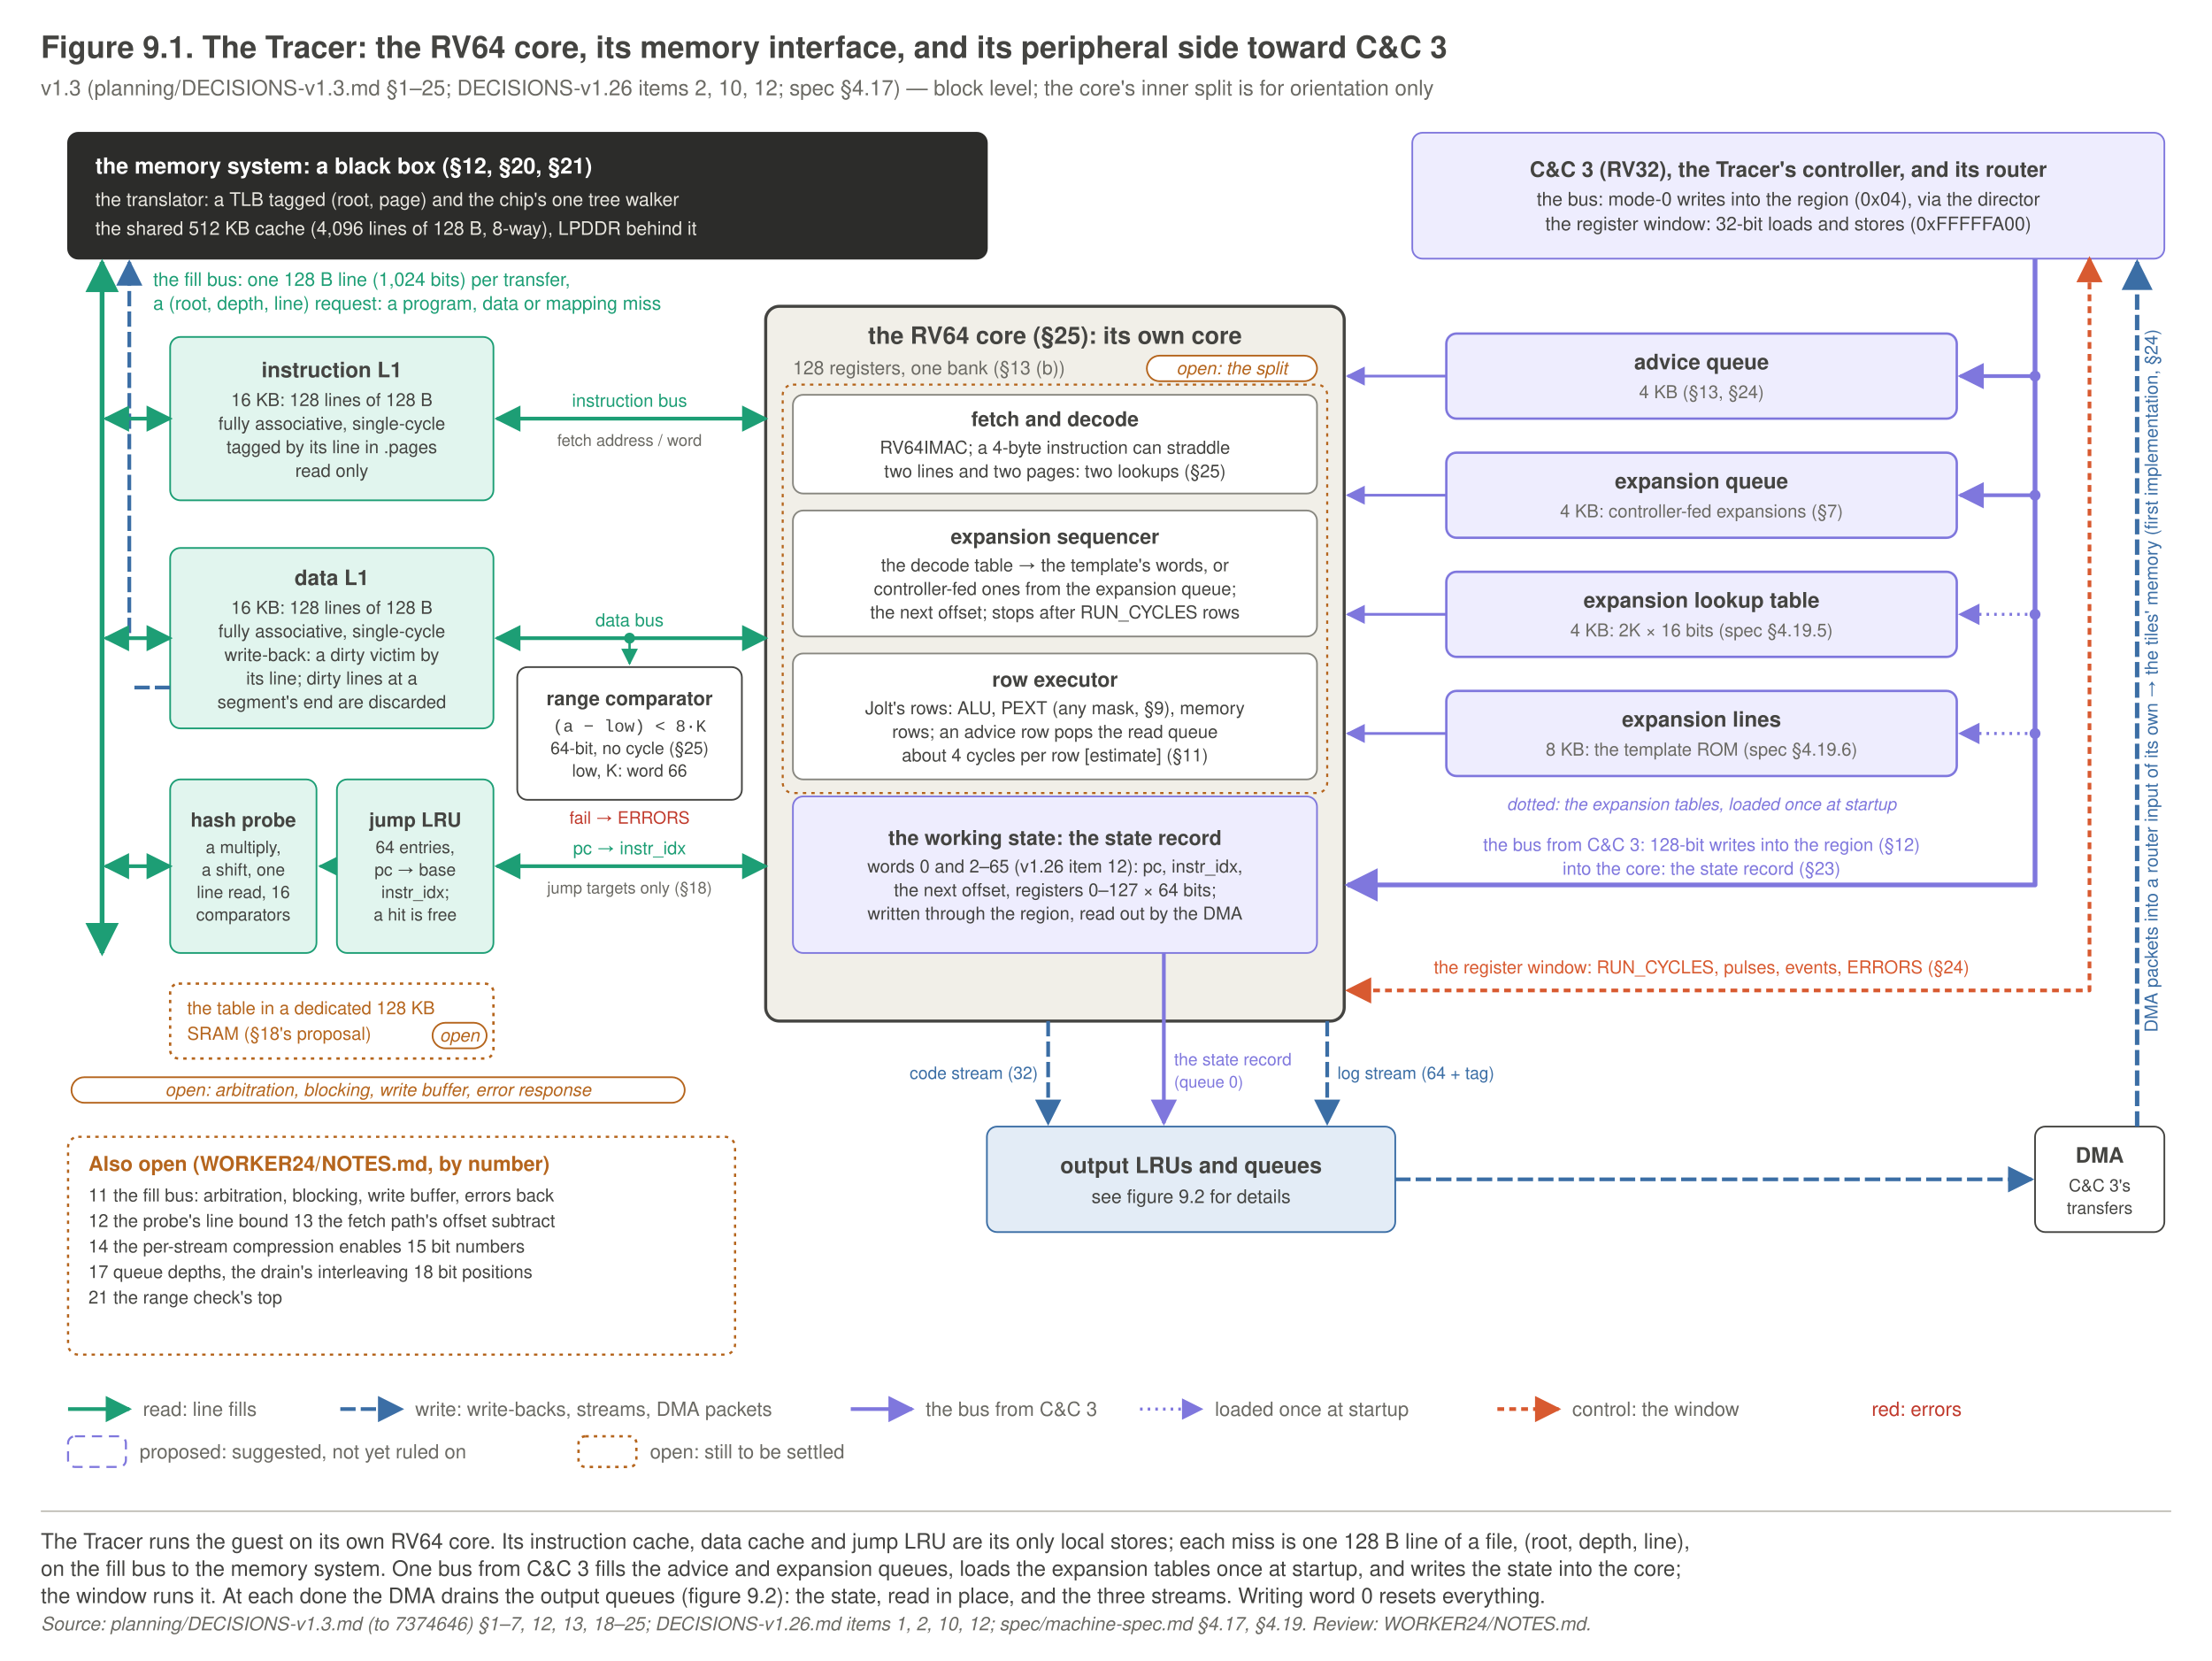
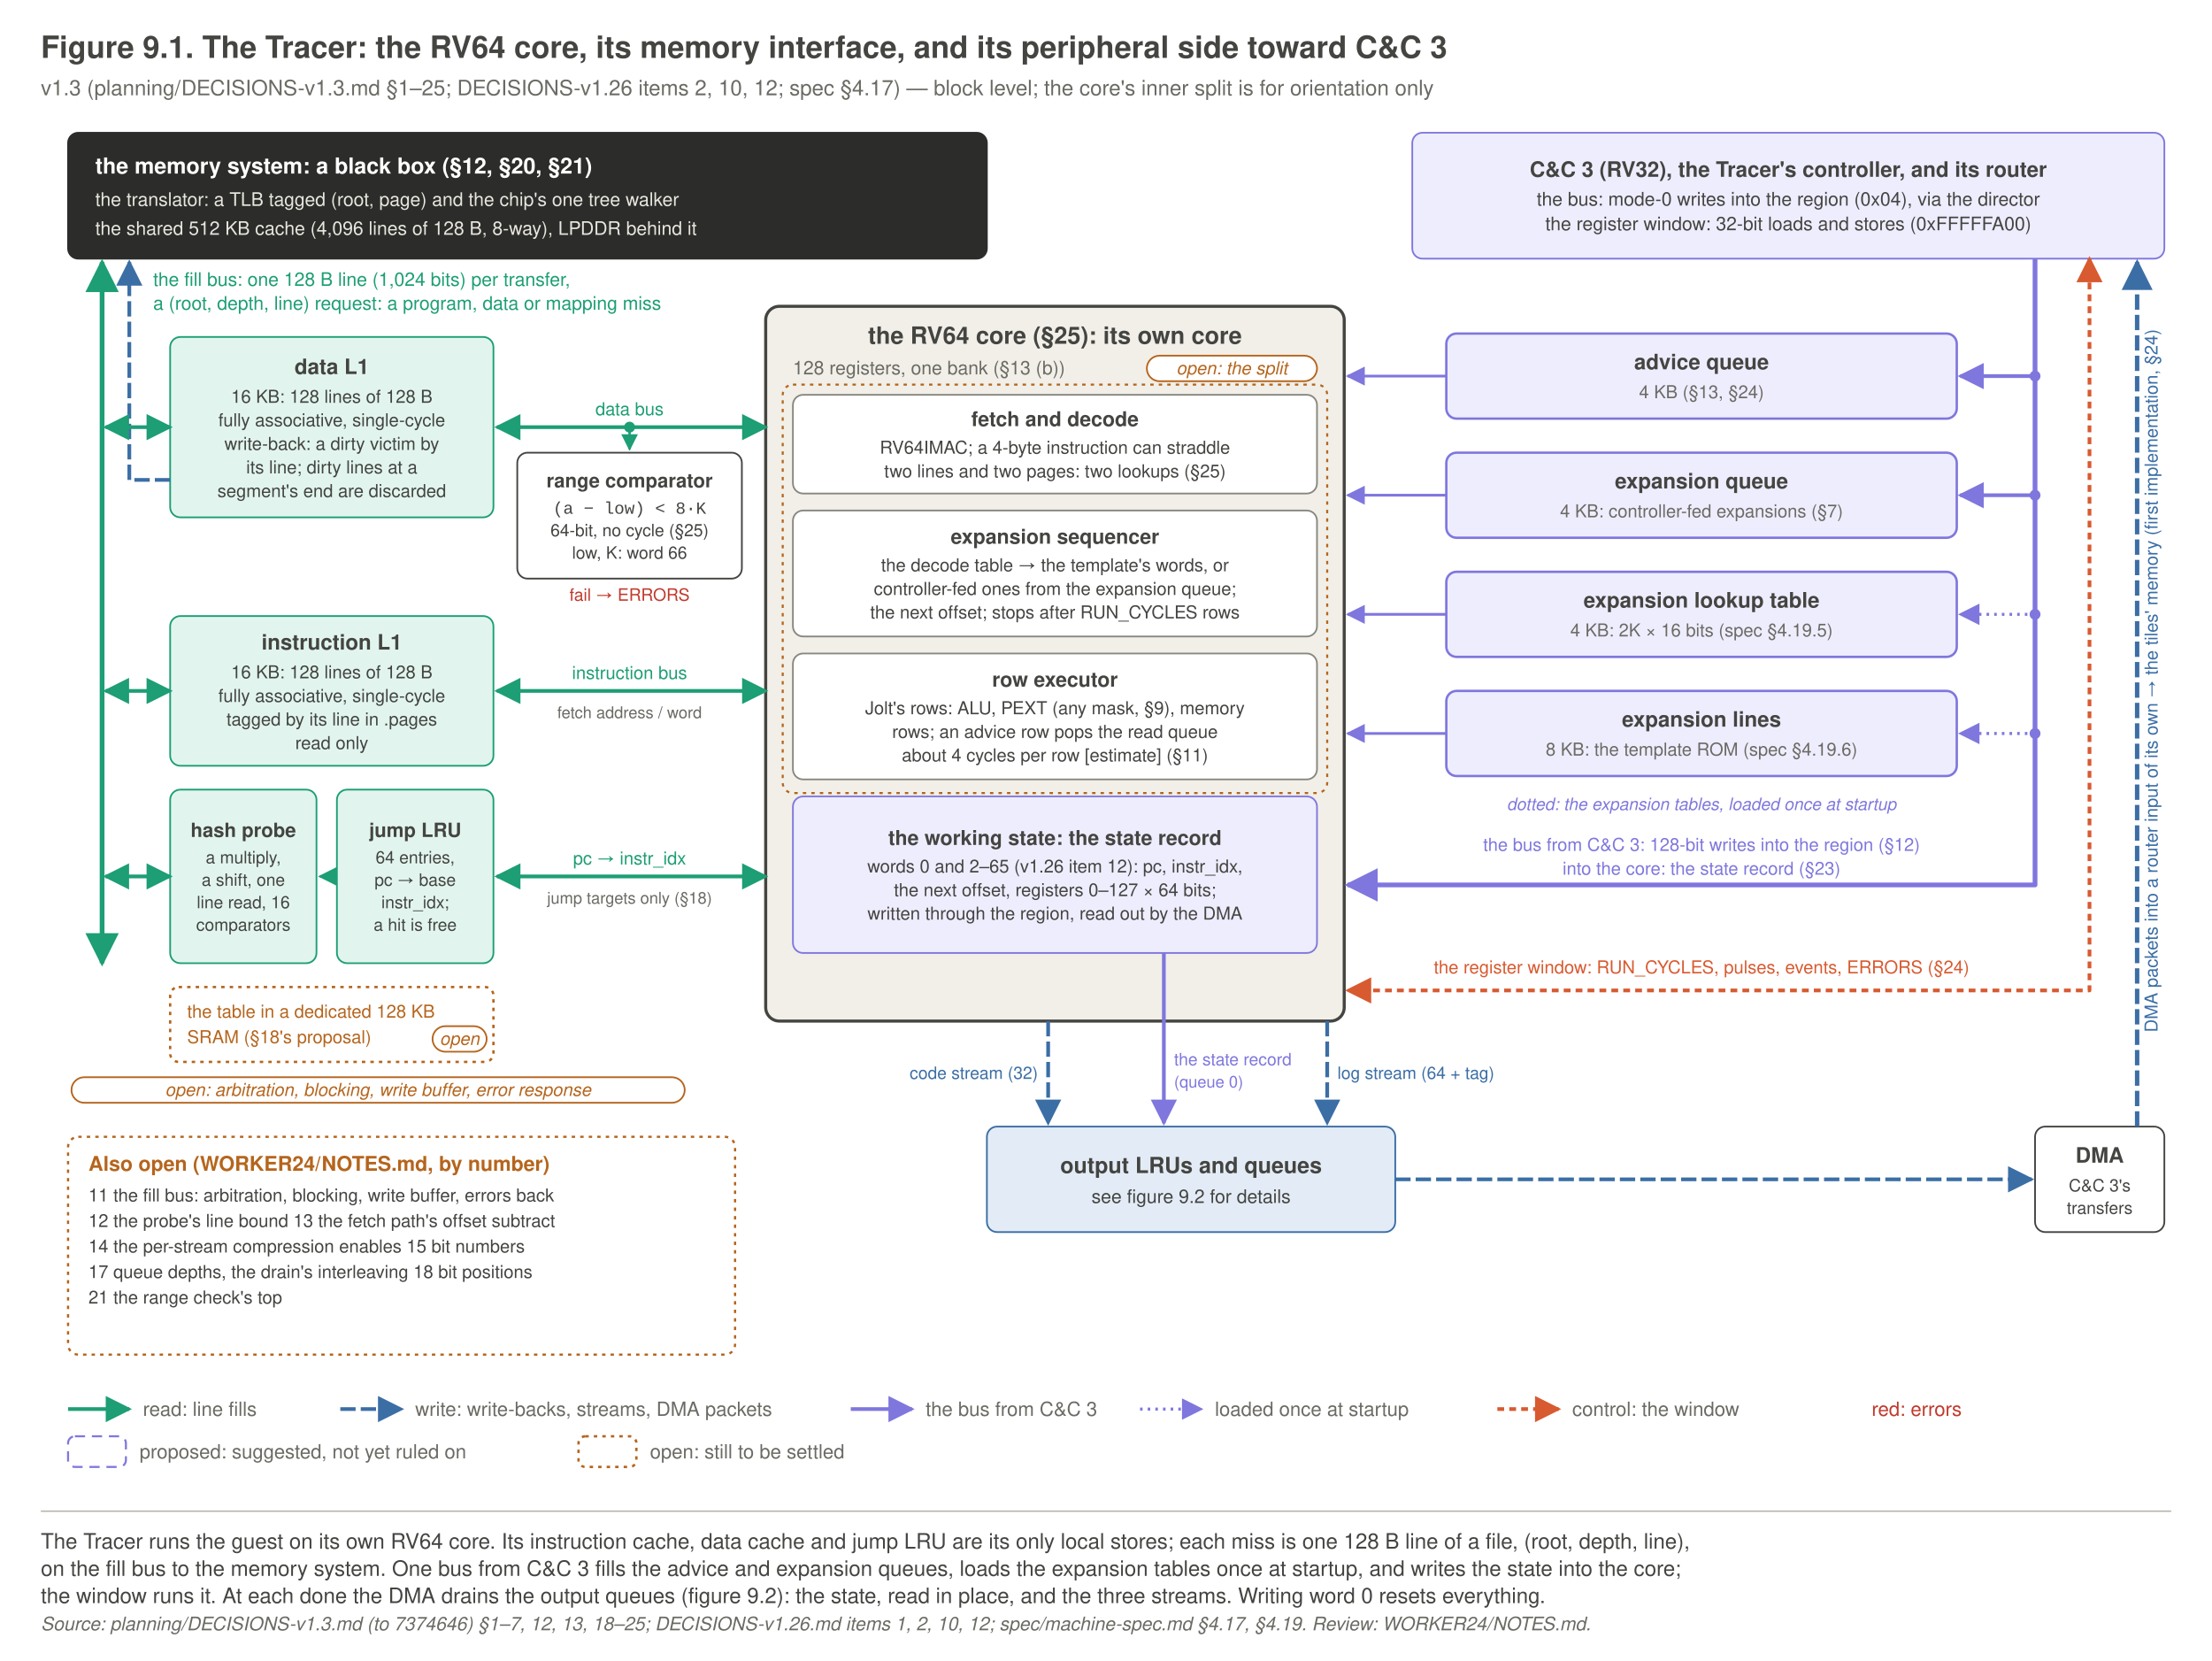
<svg xmlns="http://www.w3.org/2000/svg" width="1300" height="976" viewBox="0 0 1300 976" font-family="Helvetica, Arial, 'Liberation Sans', sans-serif">
  <defs>
    <marker id="m1D9E75" viewBox="0 0 10 10" refX="9" refY="5" markerWidth="7" markerHeight="7" orient="auto-start-reverse">
      <path d="M0,0 L10,5 L0,10 z" fill="#1D9E75" />
    </marker>
    <marker id="m3B6EA5" viewBox="0 0 10 10" refX="9" refY="5" markerWidth="7" markerHeight="7" orient="auto-start-reverse">
      <path d="M0,0 L10,5 L0,10 z" fill="#3B6EA5" />
    </marker>
    <marker id="m7F77DD" viewBox="0 0 10 10" refX="9" refY="5" markerWidth="7" markerHeight="7" orient="auto-start-reverse">
      <path d="M0,0 L10,5 L0,10 z" fill="#7F77DD" />
    </marker>
    <marker id="mD85A30" viewBox="0 0 10 10" refX="9" refY="5" markerWidth="7" markerHeight="7" orient="auto-start-reverse">
      <path d="M0,0 L10,5 L0,10 z" fill="#D85A30" />
    </marker>
  </defs>
  <rect width="1300" height="976" fill="white" />
  <text x="24.0" y="34.0" font-size="18" text-anchor="start" font-weight="bold" fill="#444441">Figure 9.1. The Tracer: the RV64 core, its memory interface, and its peripheral side toward C&amp;C 3</text>
  <text x="24.0" y="56.0" font-size="12.5" text-anchor="start" font-weight="normal" fill="#6b6a64">v1.3 (planning/DECISIONS-v1.3.md §1–25; DECISIONS-v1.26 items 2, 10, 12; spec §4.17) — block level; the core's inner split is for orientation only</text>
  <rect x="40.0" y="78.0" width="540.0" height="74.0" rx="6" fill="#2C2C2A" stroke="#2C2C2A" stroke-width="1" />
  <text x="56.0" y="102.0" font-size="13" text-anchor="start" font-weight="bold" fill="white">the memory system: a black box (§12, §20, §21)</text>
  <text x="56.0" y="121.0" font-size="11" text-anchor="start" font-weight="normal" fill="#E8E6DF">the translator: a TLB tagged (root, page) and the chip's one tree walker</text>
  <text x="56.0" y="138.0" font-size="11" text-anchor="start" font-weight="normal" fill="#E8E6DF">the shared 512 KB cache (4,096 lines of 128 B, 8-way), LPDDR behind it</text>
  <rect x="830.0" y="78.0" width="442.0" height="74.0" rx="6" fill="#EEEDFE" stroke="#7F77DD" stroke-width="1" />
  <text x="1051.0" y="103.9" font-size="12.5" text-anchor="middle" font-weight="bold" fill="#444441">C&amp;C 3 (RV32), the Tracer's controller, and its router</text>
  <text x="1051.0" y="120.8" font-size="11" text-anchor="middle" font-weight="normal" fill="#444441">the bus: mode-0 writes into the region (0x04), via the director</text>
  <text x="1051.0" y="135.3" font-size="11" text-anchor="middle" font-weight="normal" fill="#444441">the register window: 32-bit loads and stores (0xFFFFFA00)</text>
-   <polyline points="60.0,560.0 60.0,154.0" fill="none" stroke="#1D9E75" stroke-width="2.8" stroke-linejoin="round" marker-end="url(#m1D9E75)" marker-start="url(#m1D9E75)" />
-   <polyline points="76.0,372.0 76.0,154.0" fill="none" stroke="#3B6EA5" stroke-width="2.2" stroke-linejoin="round" stroke-dasharray="9 3" marker-end="url(#m3B6EA5)" />
+   <polyline points="60.0,566.0 60.0,154.0" fill="none" stroke="#1D9E75" stroke-width="2.8" stroke-linejoin="round" marker-end="url(#m1D9E75)" marker-start="url(#m1D9E75)" />
+   <polyline points="76.0,282.0 76.0,154.0" fill="none" stroke="#3B6EA5" stroke-width="2.2" stroke-linejoin="round" stroke-dasharray="9 3" marker-end="url(#m3B6EA5)" />
  <text x="90.0" y="168.0" font-size="11" text-anchor="start" font-weight="normal" fill="#1D9E75">the fill bus: one 128 B line (1,024 bits) per transfer,</text>
  <text x="90.0" y="182.0" font-size="11" text-anchor="start" font-weight="normal" fill="#1D9E75">a (root, depth, line) request: a program, data or mapping miss</text>
-   <rect x="100.0" y="198.0" width="190.0" height="96.0" rx="6" fill="#E1F5EE" stroke="#1D9E75" stroke-width="1" />
-   <text x="195.0" y="221.7" font-size="12.5" text-anchor="middle" font-weight="bold" fill="#444441">instruction L1</text>
-   <text x="195.0" y="238.6" font-size="10.5" text-anchor="middle" font-weight="normal" fill="#444441">16 KB: 128 lines of 128 B</text>
-   <text x="195.0" y="252.5" font-size="10.5" text-anchor="middle" font-weight="normal" fill="#444441">fully associative, single-cycle</text>
-   <text x="195.0" y="266.3" font-size="10.5" text-anchor="middle" font-weight="normal" fill="#444441">tagged by its line in .pages</text>
-   <text x="195.0" y="280.2" font-size="10.5" text-anchor="middle" font-weight="normal" fill="#444441">read only</text>
-   <rect x="100.0" y="322.0" width="190.0" height="106.0" rx="6" fill="#E1F5EE" stroke="#1D9E75" stroke-width="1" />
-   <text x="195.0" y="343.8" font-size="12.5" text-anchor="middle" font-weight="bold" fill="#444441">data L1</text>
-   <text x="195.0" y="360.7" font-size="10.5" text-anchor="middle" font-weight="normal" fill="#444441">16 KB: 128 lines of 128 B</text>
-   <text x="195.0" y="374.5" font-size="10.5" text-anchor="middle" font-weight="normal" fill="#444441">fully associative, single-cycle</text>
-   <text x="195.0" y="388.4" font-size="10.5" text-anchor="middle" font-weight="normal" fill="#444441">write-back: a dirty victim by</text>
-   <text x="195.0" y="402.2" font-size="10.5" text-anchor="middle" font-weight="normal" fill="#444441">its line; dirty lines at a</text>
-   <text x="195.0" y="416.1" font-size="10.5" text-anchor="middle" font-weight="normal" fill="#444441">segment's end are discarded</text>
-   <rect x="100.0" y="458.0" width="86.0" height="102.0" rx="6" fill="#E1F5EE" stroke="#1D9E75" stroke-width="1" />
-   <text x="143.0" y="485.8" font-size="11.5" text-anchor="middle" font-weight="bold" fill="#444441">hash probe</text>
-   <text x="143.0" y="501.3" font-size="10" text-anchor="middle" font-weight="normal" fill="#444441">a multiply,</text>
-   <text x="143.0" y="514.5" font-size="10" text-anchor="middle" font-weight="normal" fill="#444441">a shift, one</text>
-   <text x="143.0" y="527.7" font-size="10" text-anchor="middle" font-weight="normal" fill="#444441">line read, 16</text>
-   <text x="143.0" y="540.9" font-size="10" text-anchor="middle" font-weight="normal" fill="#444441">comparators</text>
-   <rect x="198.0" y="458.0" width="92.0" height="102.0" rx="6" fill="#E1F5EE" stroke="#1D9E75" stroke-width="1" />
-   <text x="244.0" y="485.8" font-size="11.5" text-anchor="middle" font-weight="bold" fill="#444441">jump LRU</text>
-   <text x="244.0" y="501.3" font-size="10" text-anchor="middle" font-weight="normal" fill="#444441">64 entries,</text>
-   <text x="244.0" y="514.5" font-size="10" text-anchor="middle" font-weight="normal" fill="#444441">pc → base</text>
-   <text x="244.0" y="527.7" font-size="10" text-anchor="middle" font-weight="normal" fill="#444441">instr_idx;</text>
-   <text x="244.0" y="540.9" font-size="10" text-anchor="middle" font-weight="normal" fill="#444441">a hit is free</text>
-   <polyline points="198.0,509.0 188.0,509.0" fill="none" stroke="#1D9E75" stroke-width="1.6" stroke-linejoin="round" marker-end="url(#m1D9E75)" />
-   <rect x="100.0" y="578.0" width="190.0" height="44.0" rx="5" fill="white" stroke="#B5651D" stroke-width="1.4" stroke-dasharray="2 3" />
-   <text x="110.0" y="596.0" font-size="10.5" text-anchor="start" font-weight="normal" fill="#B5651D">the table in a dedicated 128 KB</text>
-   <text x="110.0" y="611.0" font-size="10.5" text-anchor="start" font-weight="normal" fill="#B5651D">SRAM (§18's proposal)</text>
-   <rect x="254.2" y="601.0" width="31.8" height="15" rx="7.5" fill="white" stroke="#B5651D" stroke-width="1" />
-   <text x="270.1" y="612.0" font-size="10.5" text-anchor="middle" font-weight="normal" fill="#B5651D" font-style="italic">open</text>
-   <polyline points="100.0,246.0 62.0,246.0" fill="none" stroke="#1D9E75" stroke-width="2.2" stroke-linejoin="round" marker-end="url(#m1D9E75)" marker-start="url(#m1D9E75)" />
-   <polyline points="100.0,375.0 62.0,375.0" fill="none" stroke="#1D9E75" stroke-width="2.2" stroke-linejoin="round" marker-end="url(#m1D9E75)" marker-start="url(#m1D9E75)" />
-   <polyline points="100.0,509.0 62.0,509.0" fill="none" stroke="#1D9E75" stroke-width="2.2" stroke-linejoin="round" marker-end="url(#m1D9E75)" marker-start="url(#m1D9E75)" />
-   <polyline points="100.0,404.0 78.0,404.0" fill="none" stroke="#3B6EA5" stroke-width="2.2" stroke-linejoin="round" stroke-dasharray="9 3" />
+   <rect x="100.0" y="362.0" width="190.0" height="88.0" rx="6" fill="#E1F5EE" stroke="#1D9E75" stroke-width="1" />
+   <text x="195.0" y="381.7" font-size="12.5" text-anchor="middle" font-weight="bold" fill="#444441">instruction L1</text>
+   <text x="195.0" y="398.6" font-size="10.5" text-anchor="middle" font-weight="normal" fill="#444441">16 KB: 128 lines of 128 B</text>
+   <text x="195.0" y="412.5" font-size="10.5" text-anchor="middle" font-weight="normal" fill="#444441">fully associative, single-cycle</text>
+   <text x="195.0" y="426.3" font-size="10.5" text-anchor="middle" font-weight="normal" fill="#444441">tagged by its line in .pages</text>
+   <text x="195.0" y="440.2" font-size="10.5" text-anchor="middle" font-weight="normal" fill="#444441">read only</text>
+   <rect x="100.0" y="198.0" width="190.0" height="106.0" rx="6" fill="#E1F5EE" stroke="#1D9E75" stroke-width="1" />
+   <text x="195.0" y="219.8" font-size="12.5" text-anchor="middle" font-weight="bold" fill="#444441">data L1</text>
+   <text x="195.0" y="236.7" font-size="10.5" text-anchor="middle" font-weight="normal" fill="#444441">16 KB: 128 lines of 128 B</text>
+   <text x="195.0" y="250.5" font-size="10.5" text-anchor="middle" font-weight="normal" fill="#444441">fully associative, single-cycle</text>
+   <text x="195.0" y="264.4" font-size="10.5" text-anchor="middle" font-weight="normal" fill="#444441">write-back: a dirty victim by</text>
+   <text x="195.0" y="278.2" font-size="10.5" text-anchor="middle" font-weight="normal" fill="#444441">its line; dirty lines at a</text>
+   <text x="195.0" y="292.1" font-size="10.5" text-anchor="middle" font-weight="normal" fill="#444441">segment's end are discarded</text>
+   <rect x="100.0" y="464.0" width="86.0" height="102.0" rx="6" fill="#E1F5EE" stroke="#1D9E75" stroke-width="1" />
+   <text x="143.0" y="491.8" font-size="11.5" text-anchor="middle" font-weight="bold" fill="#444441">hash probe</text>
+   <text x="143.0" y="507.3" font-size="10" text-anchor="middle" font-weight="normal" fill="#444441">a multiply,</text>
+   <text x="143.0" y="520.5" font-size="10" text-anchor="middle" font-weight="normal" fill="#444441">a shift, one</text>
+   <text x="143.0" y="533.7" font-size="10" text-anchor="middle" font-weight="normal" fill="#444441">line read, 16</text>
+   <text x="143.0" y="546.9" font-size="10" text-anchor="middle" font-weight="normal" fill="#444441">comparators</text>
+   <rect x="198.0" y="464.0" width="92.0" height="102.0" rx="6" fill="#E1F5EE" stroke="#1D9E75" stroke-width="1" />
+   <text x="244.0" y="491.8" font-size="11.5" text-anchor="middle" font-weight="bold" fill="#444441">jump LRU</text>
+   <text x="244.0" y="507.3" font-size="10" text-anchor="middle" font-weight="normal" fill="#444441">64 entries,</text>
+   <text x="244.0" y="520.5" font-size="10" text-anchor="middle" font-weight="normal" fill="#444441">pc → base</text>
+   <text x="244.0" y="533.7" font-size="10" text-anchor="middle" font-weight="normal" fill="#444441">instr_idx;</text>
+   <text x="244.0" y="546.9" font-size="10" text-anchor="middle" font-weight="normal" fill="#444441">a hit is free</text>
+   <polyline points="198.0,515.0 188.0,515.0" fill="none" stroke="#1D9E75" stroke-width="1.6" stroke-linejoin="round" marker-end="url(#m1D9E75)" />
+   <rect x="100.0" y="580.0" width="190.0" height="44.0" rx="5" fill="white" stroke="#B5651D" stroke-width="1.4" stroke-dasharray="2 3" />
+   <text x="110.0" y="598.0" font-size="10.5" text-anchor="start" font-weight="normal" fill="#B5651D">the table in a dedicated 128 KB</text>
+   <text x="110.0" y="613.0" font-size="10.5" text-anchor="start" font-weight="normal" fill="#B5651D">SRAM (§18's proposal)</text>
+   <rect x="254.2" y="603.0" width="31.8" height="15" rx="7.5" fill="white" stroke="#B5651D" stroke-width="1" />
+   <text x="270.1" y="614.0" font-size="10.5" text-anchor="middle" font-weight="normal" fill="#B5651D" font-style="italic">open</text>
+   <polyline points="100.0,251.0 62.0,251.0" fill="none" stroke="#1D9E75" stroke-width="2.2" stroke-linejoin="round" marker-end="url(#m1D9E75)" marker-start="url(#m1D9E75)" />
+   <polyline points="100.0,406.0 62.0,406.0" fill="none" stroke="#1D9E75" stroke-width="2.2" stroke-linejoin="round" marker-end="url(#m1D9E75)" marker-start="url(#m1D9E75)" />
+   <polyline points="100.0,515.0 62.0,515.0" fill="none" stroke="#1D9E75" stroke-width="2.2" stroke-linejoin="round" marker-end="url(#m1D9E75)" marker-start="url(#m1D9E75)" />
+   <polyline points="100.0,282.0 78.0,282.0" fill="none" stroke="#3B6EA5" stroke-width="2.2" stroke-linejoin="round" stroke-dasharray="9 3" />
  <rect x="42.0" y="633.0" width="360.4" height="15" rx="7.5" fill="white" stroke="#B5651D" stroke-width="1" />
  <text x="222.2" y="644.0" font-size="10.5" text-anchor="middle" font-weight="normal" fill="#B5651D" font-style="italic">open: arbitration, blocking, write buffer, error response</text>
  <rect x="450.0" y="180.0" width="340.0" height="420.0" rx="8" fill="#F1EFE8" stroke="#444441" stroke-width="1.8" />
  <text x="620.0" y="202.0" font-size="14" text-anchor="middle" font-weight="bold" fill="#444441">the RV64 core (§25): its own core</text>
  <text x="466.0" y="220.0" font-size="11" text-anchor="start" font-weight="normal" fill="#6b6a64">128 registers, one bank (§13 (b))</text>
  <rect x="466.0" y="232.0" width="308.0" height="58.0" rx="6" fill="white" stroke="#888780" stroke-width="1" />
  <text x="620.0" y="250.4" font-size="12" text-anchor="middle" font-weight="bold" fill="#444441">fetch and decode</text>
  <text x="620.0" y="266.6" font-size="10.5" text-anchor="middle" font-weight="normal" fill="#444441">RV64IMAC; a 4-byte instruction can straddle</text>
  <text x="620.0" y="280.5" font-size="10.5" text-anchor="middle" font-weight="normal" fill="#444441">two lines and two pages: two lookups (§25)</text>
  <rect x="466.0" y="300.0" width="308.0" height="74.0" rx="6" fill="white" stroke="#888780" stroke-width="1" />
  <text x="620.0" y="319.5" font-size="12" text-anchor="middle" font-weight="bold" fill="#444441">expansion sequencer</text>
  <text x="620.0" y="335.7" font-size="10.5" text-anchor="middle" font-weight="normal" fill="#444441">the decode table → the template's words, or</text>
  <text x="620.0" y="349.6" font-size="10.5" text-anchor="middle" font-weight="normal" fill="#444441">controller-fed ones from the expansion queue;</text>
  <text x="620.0" y="363.4" font-size="10.5" text-anchor="middle" font-weight="normal" fill="#444441">the next offset; stops after RUN_CYCLES rows</text>
  <rect x="466.0" y="384.0" width="308.0" height="74.0" rx="6" fill="white" stroke="#888780" stroke-width="1" />
  <text x="620.0" y="403.5" font-size="12" text-anchor="middle" font-weight="bold" fill="#444441">row executor</text>
  <text x="620.0" y="419.7" font-size="10.5" text-anchor="middle" font-weight="normal" fill="#444441">Jolt's rows: ALU, PEXT (any mask, §9), memory</text>
  <text x="620.0" y="433.6" font-size="10.5" text-anchor="middle" font-weight="normal" fill="#444441">rows; an advice row pops the read queue</text>
  <text x="620.0" y="447.4" font-size="10.5" text-anchor="middle" font-weight="normal" fill="#444441">about 4 cycles per row [estimate] (§11)</text>
  <rect x="466.0" y="468.0" width="308.0" height="92.0" rx="6" fill="#EEEDFE" stroke="#7F77DD" stroke-width="1" />
  <text x="620.0" y="496.5" font-size="12" text-anchor="middle" font-weight="bold" fill="#444441">the working state: the state record</text>
  <text x="620.0" y="512.7" font-size="10.5" text-anchor="middle" font-weight="normal" fill="#444441">words 0 and 2–65 (v1.26 item 12): pc, instr_idx,</text>
  <text x="620.0" y="526.6" font-size="10.5" text-anchor="middle" font-weight="normal" fill="#444441">the next offset, registers 0–127 × 64 bits;</text>
  <text x="620.0" y="540.4" font-size="10.5" text-anchor="middle" font-weight="normal" fill="#444441">written through the region, read out by the DMA</text>
  <rect x="460.0" y="226.0" width="320.0" height="240.0" rx="6" fill="none" stroke="#B5651D" stroke-width="1.2" stroke-dasharray="2 3" />
  <rect x="674.0" y="209.0" width="100.0" height="15" rx="7.5" fill="white" stroke="#B5651D" stroke-width="1" />
  <text x="724.0" y="220.0" font-size="10.5" text-anchor="middle" font-weight="normal" fill="#B5651D" font-style="italic">open: the split</text>
-   <polyline points="450.0,246.0 292.0,246.0" fill="none" stroke="#1D9E75" stroke-width="2.2" stroke-linejoin="round" marker-end="url(#m1D9E75)" marker-start="url(#m1D9E75)" />
-   <text x="370.0" y="239.0" font-size="10.5" text-anchor="middle" font-weight="normal" fill="#1D9E75">instruction bus</text>
-   <text x="370.0" y="262.0" font-size="9.5" text-anchor="middle" font-weight="normal" fill="#6b6a64">fetch address / word</text>
-   <polyline points="450.0,375.0 292.0,375.0" fill="none" stroke="#1D9E75" stroke-width="2.2" stroke-linejoin="round" marker-end="url(#m1D9E75)" marker-start="url(#m1D9E75)" />
-   <text x="370.0" y="368.0" font-size="10.5" text-anchor="middle" font-weight="normal" fill="#1D9E75">data bus</text>
-   <polyline points="450.0,509.0 292.0,509.0" fill="none" stroke="#1D9E75" stroke-width="2.2" stroke-linejoin="round" marker-end="url(#m1D9E75)" marker-start="url(#m1D9E75)" />
-   <text x="370.0" y="502.0" font-size="10.5" text-anchor="middle" font-weight="normal" fill="#1D9E75">pc → instr_idx</text>
-   <text x="370.0" y="525.0" font-size="9.5" text-anchor="middle" font-weight="normal" fill="#6b6a64">jump targets only (§18)</text>
-   <rect x="304.0" y="392.0" width="132.0" height="78.0" rx="6" fill="white" stroke="#444441" stroke-width="1" />
-   <text x="370.0" y="414.4" font-size="11.5" text-anchor="middle" font-weight="bold" fill="#444441">range comparator</text>
-   <text x="370.0" y="429.9" font-size="10" text-anchor="middle" font-weight="normal" fill="#444441" font-family="'Courier New', 'Liberation Mono', monospace">(a − low) &lt; 8·K</text>
-   <text x="370.0" y="443.1" font-size="10" text-anchor="middle" font-weight="normal" fill="#444441">64-bit, no cycle (§25)</text>
-   <text x="370.0" y="456.3" font-size="10" text-anchor="middle" font-weight="normal" fill="#444441">low, K: word 66</text>
-   <circle cx="370.0" cy="375.0" r="3.2" fill="#1D9E75" />
-   <polyline points="370.0,375.0 370.0,390.0" fill="none" stroke="#1D9E75" stroke-width="1.4" stroke-linejoin="round" marker-end="url(#m1D9E75)" />
-   <text x="370.0" y="484.0" font-size="10" text-anchor="middle" font-weight="normal" fill="#C0392B">fail → ERRORS</text>
+   <polyline points="450.0,251.0 292.0,251.0" fill="none" stroke="#1D9E75" stroke-width="2.2" stroke-linejoin="round" marker-end="url(#m1D9E75)" marker-start="url(#m1D9E75)" />
+   <text x="370.0" y="244.0" font-size="10.5" text-anchor="middle" font-weight="normal" fill="#1D9E75">data bus</text>
+   <polyline points="450.0,406.0 292.0,406.0" fill="none" stroke="#1D9E75" stroke-width="2.2" stroke-linejoin="round" marker-end="url(#m1D9E75)" marker-start="url(#m1D9E75)" />
+   <text x="370.0" y="399.0" font-size="10.5" text-anchor="middle" font-weight="normal" fill="#1D9E75">instruction bus</text>
+   <text x="370.0" y="422.0" font-size="9.5" text-anchor="middle" font-weight="normal" fill="#6b6a64">fetch address / word</text>
+   <polyline points="450.0,515.0 292.0,515.0" fill="none" stroke="#1D9E75" stroke-width="2.2" stroke-linejoin="round" marker-end="url(#m1D9E75)" marker-start="url(#m1D9E75)" />
+   <text x="370.0" y="508.0" font-size="10.5" text-anchor="middle" font-weight="normal" fill="#1D9E75">pc → instr_idx</text>
+   <text x="370.0" y="531.0" font-size="9.5" text-anchor="middle" font-weight="normal" fill="#6b6a64">jump targets only (§18)</text>
+   <rect x="304.0" y="266.0" width="132.0" height="74.0" rx="6" fill="white" stroke="#444441" stroke-width="1" />
+   <text x="370.0" y="286.4" font-size="11.5" text-anchor="middle" font-weight="bold" fill="#444441">range comparator</text>
+   <text x="370.0" y="301.9" font-size="10" text-anchor="middle" font-weight="normal" fill="#444441" font-family="'Courier New', 'Liberation Mono', monospace">(a − low) &lt; 8·K</text>
+   <text x="370.0" y="315.1" font-size="10" text-anchor="middle" font-weight="normal" fill="#444441">64-bit, no cycle (§25)</text>
+   <text x="370.0" y="328.3" font-size="10" text-anchor="middle" font-weight="normal" fill="#444441">low, K: word 66</text>
+   <circle cx="370.0" cy="251.0" r="3.2" fill="#1D9E75" />
+   <polyline points="370.0,251.0 370.0,264.0" fill="none" stroke="#1D9E75" stroke-width="1.4" stroke-linejoin="round" marker-end="url(#m1D9E75)" />
+   <text x="370.0" y="353.0" font-size="10" text-anchor="middle" font-weight="normal" fill="#C0392B">fail → ERRORS</text>
  <rect x="850.0" y="196.0" width="300.0" height="50.0" rx="6" fill="#EEEDFE" stroke="#7F77DD" stroke-width="1.4" />
  <text x="1000.0" y="217.0" font-size="12.5" text-anchor="middle" font-weight="bold" fill="#444441">advice queue</text>
  <text x="1000.0" y="234.0" font-size="10.5" text-anchor="middle" font-weight="normal" fill="#6b6a64">4 KB (§13, §24)</text>
  <circle cx="1196.0" cy="221.0" r="3.2" fill="#7F77DD" />
  <polyline points="1196.0,221.0 1152.0,221.0" fill="none" stroke="#7F77DD" stroke-width="2.2" stroke-linejoin="round" marker-end="url(#m7F77DD)" />
  <polyline points="850.0,221.0 792.0,221.0" fill="none" stroke="#7F77DD" stroke-width="1.6" stroke-linejoin="round" marker-end="url(#m7F77DD)" />
  <rect x="850.0" y="266.0" width="300.0" height="50.0" rx="6" fill="#EEEDFE" stroke="#7F77DD" stroke-width="1.4" />
  <text x="1000.0" y="287.0" font-size="12.5" text-anchor="middle" font-weight="bold" fill="#444441">expansion queue</text>
  <text x="1000.0" y="304.0" font-size="10.5" text-anchor="middle" font-weight="normal" fill="#6b6a64">4 KB: controller-fed expansions (§7)</text>
  <circle cx="1196.0" cy="291.0" r="3.2" fill="#7F77DD" />
  <polyline points="1196.0,291.0 1152.0,291.0" fill="none" stroke="#7F77DD" stroke-width="2.2" stroke-linejoin="round" marker-end="url(#m7F77DD)" />
  <polyline points="850.0,291.0 792.0,291.0" fill="none" stroke="#7F77DD" stroke-width="1.6" stroke-linejoin="round" marker-end="url(#m7F77DD)" />
  <rect x="850.0" y="336.0" width="300.0" height="50.0" rx="6" fill="#EEEDFE" stroke="#7F77DD" stroke-width="1.4" />
  <text x="1000.0" y="357.0" font-size="12.5" text-anchor="middle" font-weight="bold" fill="#444441">expansion lookup table</text>
  <text x="1000.0" y="374.0" font-size="10.5" text-anchor="middle" font-weight="normal" fill="#6b6a64">4 KB: 2K × 16 bits (spec §4.19.5)</text>
  <circle cx="1196.0" cy="361.0" r="3.2" fill="#7F77DD" />
  <polyline points="1196.0,361.0 1152.0,361.0" fill="none" stroke="#7F77DD" stroke-width="1.8" stroke-linejoin="round" stroke-dasharray="1.5 3" marker-end="url(#m7F77DD)" />
  <polyline points="850.0,361.0 792.0,361.0" fill="none" stroke="#7F77DD" stroke-width="1.6" stroke-linejoin="round" marker-end="url(#m7F77DD)" />
  <rect x="850.0" y="406.0" width="300.0" height="50.0" rx="6" fill="#EEEDFE" stroke="#7F77DD" stroke-width="1.4" />
  <text x="1000.0" y="427.0" font-size="12.5" text-anchor="middle" font-weight="bold" fill="#444441">expansion lines</text>
  <text x="1000.0" y="444.0" font-size="10.5" text-anchor="middle" font-weight="normal" fill="#6b6a64">8 KB: the template ROM (spec §4.19.6)</text>
  <circle cx="1196.0" cy="431.0" r="3.2" fill="#7F77DD" />
  <polyline points="1196.0,431.0 1152.0,431.0" fill="none" stroke="#7F77DD" stroke-width="1.8" stroke-linejoin="round" stroke-dasharray="1.5 3" marker-end="url(#m7F77DD)" />
  <polyline points="850.0,431.0 792.0,431.0" fill="none" stroke="#7F77DD" stroke-width="1.6" stroke-linejoin="round" marker-end="url(#m7F77DD)" />
  <polyline points="1196.0,152.0 1196.0,520.0 792.0,520.0" fill="none" stroke="#7F77DD" stroke-width="2.8" stroke-linejoin="round" marker-end="url(#m7F77DD)" />
  <text x="1000.0" y="500.0" font-size="10.5" text-anchor="middle" font-weight="normal" fill="#7F77DD">the bus from C&amp;C 3: 128-bit writes into the region (§12)</text>
  <text x="1000.0" y="514.0" font-size="10.5" text-anchor="middle" font-weight="normal" fill="#7F77DD">into the core: the state record (§23)</text>
  <text x="1000.0" y="476.0" font-size="10" text-anchor="middle" font-weight="normal" fill="#7F77DD" font-style="italic">dotted: the expansion tables, loaded once at startup</text>
  <polyline points="1228.0,152.0 1228.0,582.0 792.0,582.0" fill="none" stroke="#D85A30" stroke-width="2.2" stroke-linejoin="round" stroke-dasharray="4 3" marker-end="url(#mD85A30)" marker-start="url(#mD85A30)" />
  <text x="1000.0" y="572.0" font-size="10.5" text-anchor="middle" font-weight="normal" fill="#D85A30">the register window: RUN_CYCLES, pulses, events, ERRORS (§24)</text>
  <rect x="580.0" y="662.0" width="240.0" height="62.0" rx="6" fill="#E3ECF6" stroke="#3B6EA5" stroke-width="1" />
  <text x="700.0" y="689.3" font-size="13" text-anchor="middle" font-weight="bold" fill="#444441">output LRUs and queues</text>
  <text x="700.0" y="706.9" font-size="11" text-anchor="middle" font-weight="normal" fill="#444441">see figure 9.2 for details</text>
  <polyline points="616.0,600.0 616.0,660.0" fill="none" stroke="#3B6EA5" stroke-width="2.2" stroke-linejoin="round" stroke-dasharray="9 3" marker-end="url(#m3B6EA5)" />
  <polyline points="780.0,600.0 780.0,660.0" fill="none" stroke="#3B6EA5" stroke-width="2.2" stroke-linejoin="round" stroke-dasharray="9 3" marker-end="url(#m3B6EA5)" />
  <text x="610.0" y="634.0" font-size="10" text-anchor="end" font-weight="normal" fill="#3B6EA5">code stream (32)</text>
  <text x="786.0" y="634.0" font-size="10" text-anchor="start" font-weight="normal" fill="#3B6EA5">log stream (64 + tag)</text>
  <polyline points="684.0,560.0 684.0,660.0" fill="none" stroke="#7F77DD" stroke-width="2.2" stroke-linejoin="round" marker-end="url(#m7F77DD)" />
  <text x="690.0" y="626.0" font-size="10" text-anchor="start" font-weight="normal" fill="#7F77DD">the state record</text>
  <text x="690.0" y="639.0" font-size="9.5" text-anchor="start" font-weight="normal" fill="#7F77DD">(queue 0)</text>
  <rect x="1196.0" y="662.0" width="76.0" height="62.0" rx="6" fill="white" stroke="#444441" stroke-width="1" />
  <text x="1234.0" y="683.2" font-size="12.5" text-anchor="middle" font-weight="bold" fill="#444441">DMA</text>
  <text x="1234.0" y="700.1" font-size="10" text-anchor="middle" font-weight="normal" fill="#444441">C&amp;C 3's</text>
  <text x="1234.0" y="713.3" font-size="10" text-anchor="middle" font-weight="normal" fill="#444441">transfers</text>
  <polyline points="820.0,693.0 1194.0,693.0" fill="none" stroke="#3B6EA5" stroke-width="2.2" stroke-linejoin="round" stroke-dasharray="9 3" marker-end="url(#m3B6EA5)" />
  <polyline points="1256.0,662.0 1256.0,154.0" fill="none" stroke="#3B6EA5" stroke-width="2.6" stroke-linejoin="round" stroke-dasharray="9 3" marker-end="url(#m3B6EA5)" />
  <text transform="rotate(-90 1268.0 400.0)" x="1268.0" y="400.0" font-size="10.5" text-anchor="middle" fill="#3B6EA5">DMA packets into a router input of its own → the tiles' memory (first implementation, §24)</text>
  <rect x="40.0" y="668.0" width="392.0" height="128.0" rx="6" fill="white" stroke="#B5651D" stroke-width="1.3" stroke-dasharray="2 3" />
  <text x="52.0" y="688.0" font-size="12" text-anchor="start" font-weight="bold" fill="#B5651D">Also open (WORKER24/NOTES.md, by number)</text>
  <text x="52.0" y="706.0" font-size="10.5" text-anchor="start" font-weight="normal" fill="#444441">11 the fill bus: arbitration, blocking, write buffer, errors back</text>
  <text x="52.0" y="721.0" font-size="10.5" text-anchor="start" font-weight="normal" fill="#444441">12 the probe's line bound   13 the fetch path's offset subtract</text>
  <text x="52.0" y="736.0" font-size="10.5" text-anchor="start" font-weight="normal" fill="#444441">14 the per-stream compression enables   15 bit numbers</text>
  <text x="52.0" y="751.0" font-size="10.5" text-anchor="start" font-weight="normal" fill="#444441">17 queue depths, the drain's interleaving   18 bit positions</text>
  <text x="52.0" y="766.0" font-size="10.5" text-anchor="start" font-weight="normal" fill="#444441">21 the range check's top</text>
  <polyline points="40.0,828.0 76.0,828.0" fill="none" stroke="#1D9E75" stroke-width="2.2" stroke-linejoin="round" marker-end="url(#m1D9E75)" />
  <text x="84.0" y="832.0" font-size="11.5" text-anchor="start" font-weight="normal" fill="#6b6a64">read: line fills</text>
  <polyline points="200.0,828.0 236.0,828.0" fill="none" stroke="#3B6EA5" stroke-width="2.2" stroke-linejoin="round" stroke-dasharray="9 3" marker-end="url(#m3B6EA5)" />
  <text x="244.0" y="832.0" font-size="11.5" text-anchor="start" font-weight="normal" fill="#6b6a64">write: write-backs, streams, DMA packets</text>
  <polyline points="500.0,828.0 536.0,828.0" fill="none" stroke="#7F77DD" stroke-width="2.2" stroke-linejoin="round" marker-end="url(#m7F77DD)" />
  <text x="544.0" y="832.0" font-size="11.5" text-anchor="start" font-weight="normal" fill="#6b6a64">the bus from C&amp;C 3</text>
  <polyline points="670.0,828.0 706.0,828.0" fill="none" stroke="#7F77DD" stroke-width="1.8" stroke-linejoin="round" stroke-dasharray="1.5 3" marker-end="url(#m7F77DD)" />
  <text x="714.0" y="832.0" font-size="11.5" text-anchor="start" font-weight="normal" fill="#6b6a64">loaded once at startup</text>
  <polyline points="880.0,828.0 916.0,828.0" fill="none" stroke="#D85A30" stroke-width="2.2" stroke-linejoin="round" stroke-dasharray="4 3" marker-end="url(#mD85A30)" />
  <text x="924.0" y="832.0" font-size="11.5" text-anchor="start" font-weight="normal" fill="#6b6a64">control: the window</text>
  <text x="1100.0" y="832.0" font-size="11.5" text-anchor="start" font-weight="normal" fill="#C0392B">red: errors</text>
  <rect x="40.0" y="844.0" width="34.0" height="18.0" rx="4" fill="white" stroke="#7F77DD" stroke-width="1.2" stroke-dasharray="6 4" />
  <text x="82.0" y="857.0" font-size="11.5" text-anchor="start" font-weight="normal" fill="#6b6a64">proposed: suggested, not yet ruled on</text>
  <rect x="340.0" y="844.0" width="34.0" height="18.0" rx="4" fill="white" stroke="#B5651D" stroke-width="1.4" stroke-dasharray="2 3" />
  <text x="382.0" y="857.0" font-size="11.5" text-anchor="start" font-weight="normal" fill="#6b6a64">open: still to be settled</text>
  <line x1="24" y1="888" x2="1276" y2="888" stroke="#B4B2A9" stroke-width="0.8" />
  <text x="24.0" y="910.0" font-size="12.5" text-anchor="start" font-weight="normal" fill="#444441">The Tracer runs the guest on its own RV64 core. Its instruction cache, data cache and jump LRU are its only local stores; each miss is one 128 B line of a file, (root, depth, line),</text>
  <text x="24.0" y="926.0" font-size="12.5" text-anchor="start" font-weight="normal" fill="#444441">on the fill bus to the memory system. One bus from C&amp;C 3 fills the advice and expansion queues, loads the expansion tables once at startup, and writes the state into the core;</text>
  <text x="24.0" y="942.0" font-size="12.5" text-anchor="start" font-weight="normal" fill="#444441">the window runs it. At each done the DMA drains the output queues (figure 9.2): the state, read in place, and the three streams. Writing word 0 resets everything.</text>
  <text x="24.0" y="958.0" font-size="11" text-anchor="start" font-weight="normal" fill="#6b6a64" font-style="italic">Source: planning/DECISIONS-v1.3.md (to 7374646) §1–7, 12, 13, 18–25; DECISIONS-v1.26.md items 1, 2, 10, 12; spec/machine-spec.md §4.17, §4.19. Review: WORKER24/NOTES.md.</text>
</svg>
